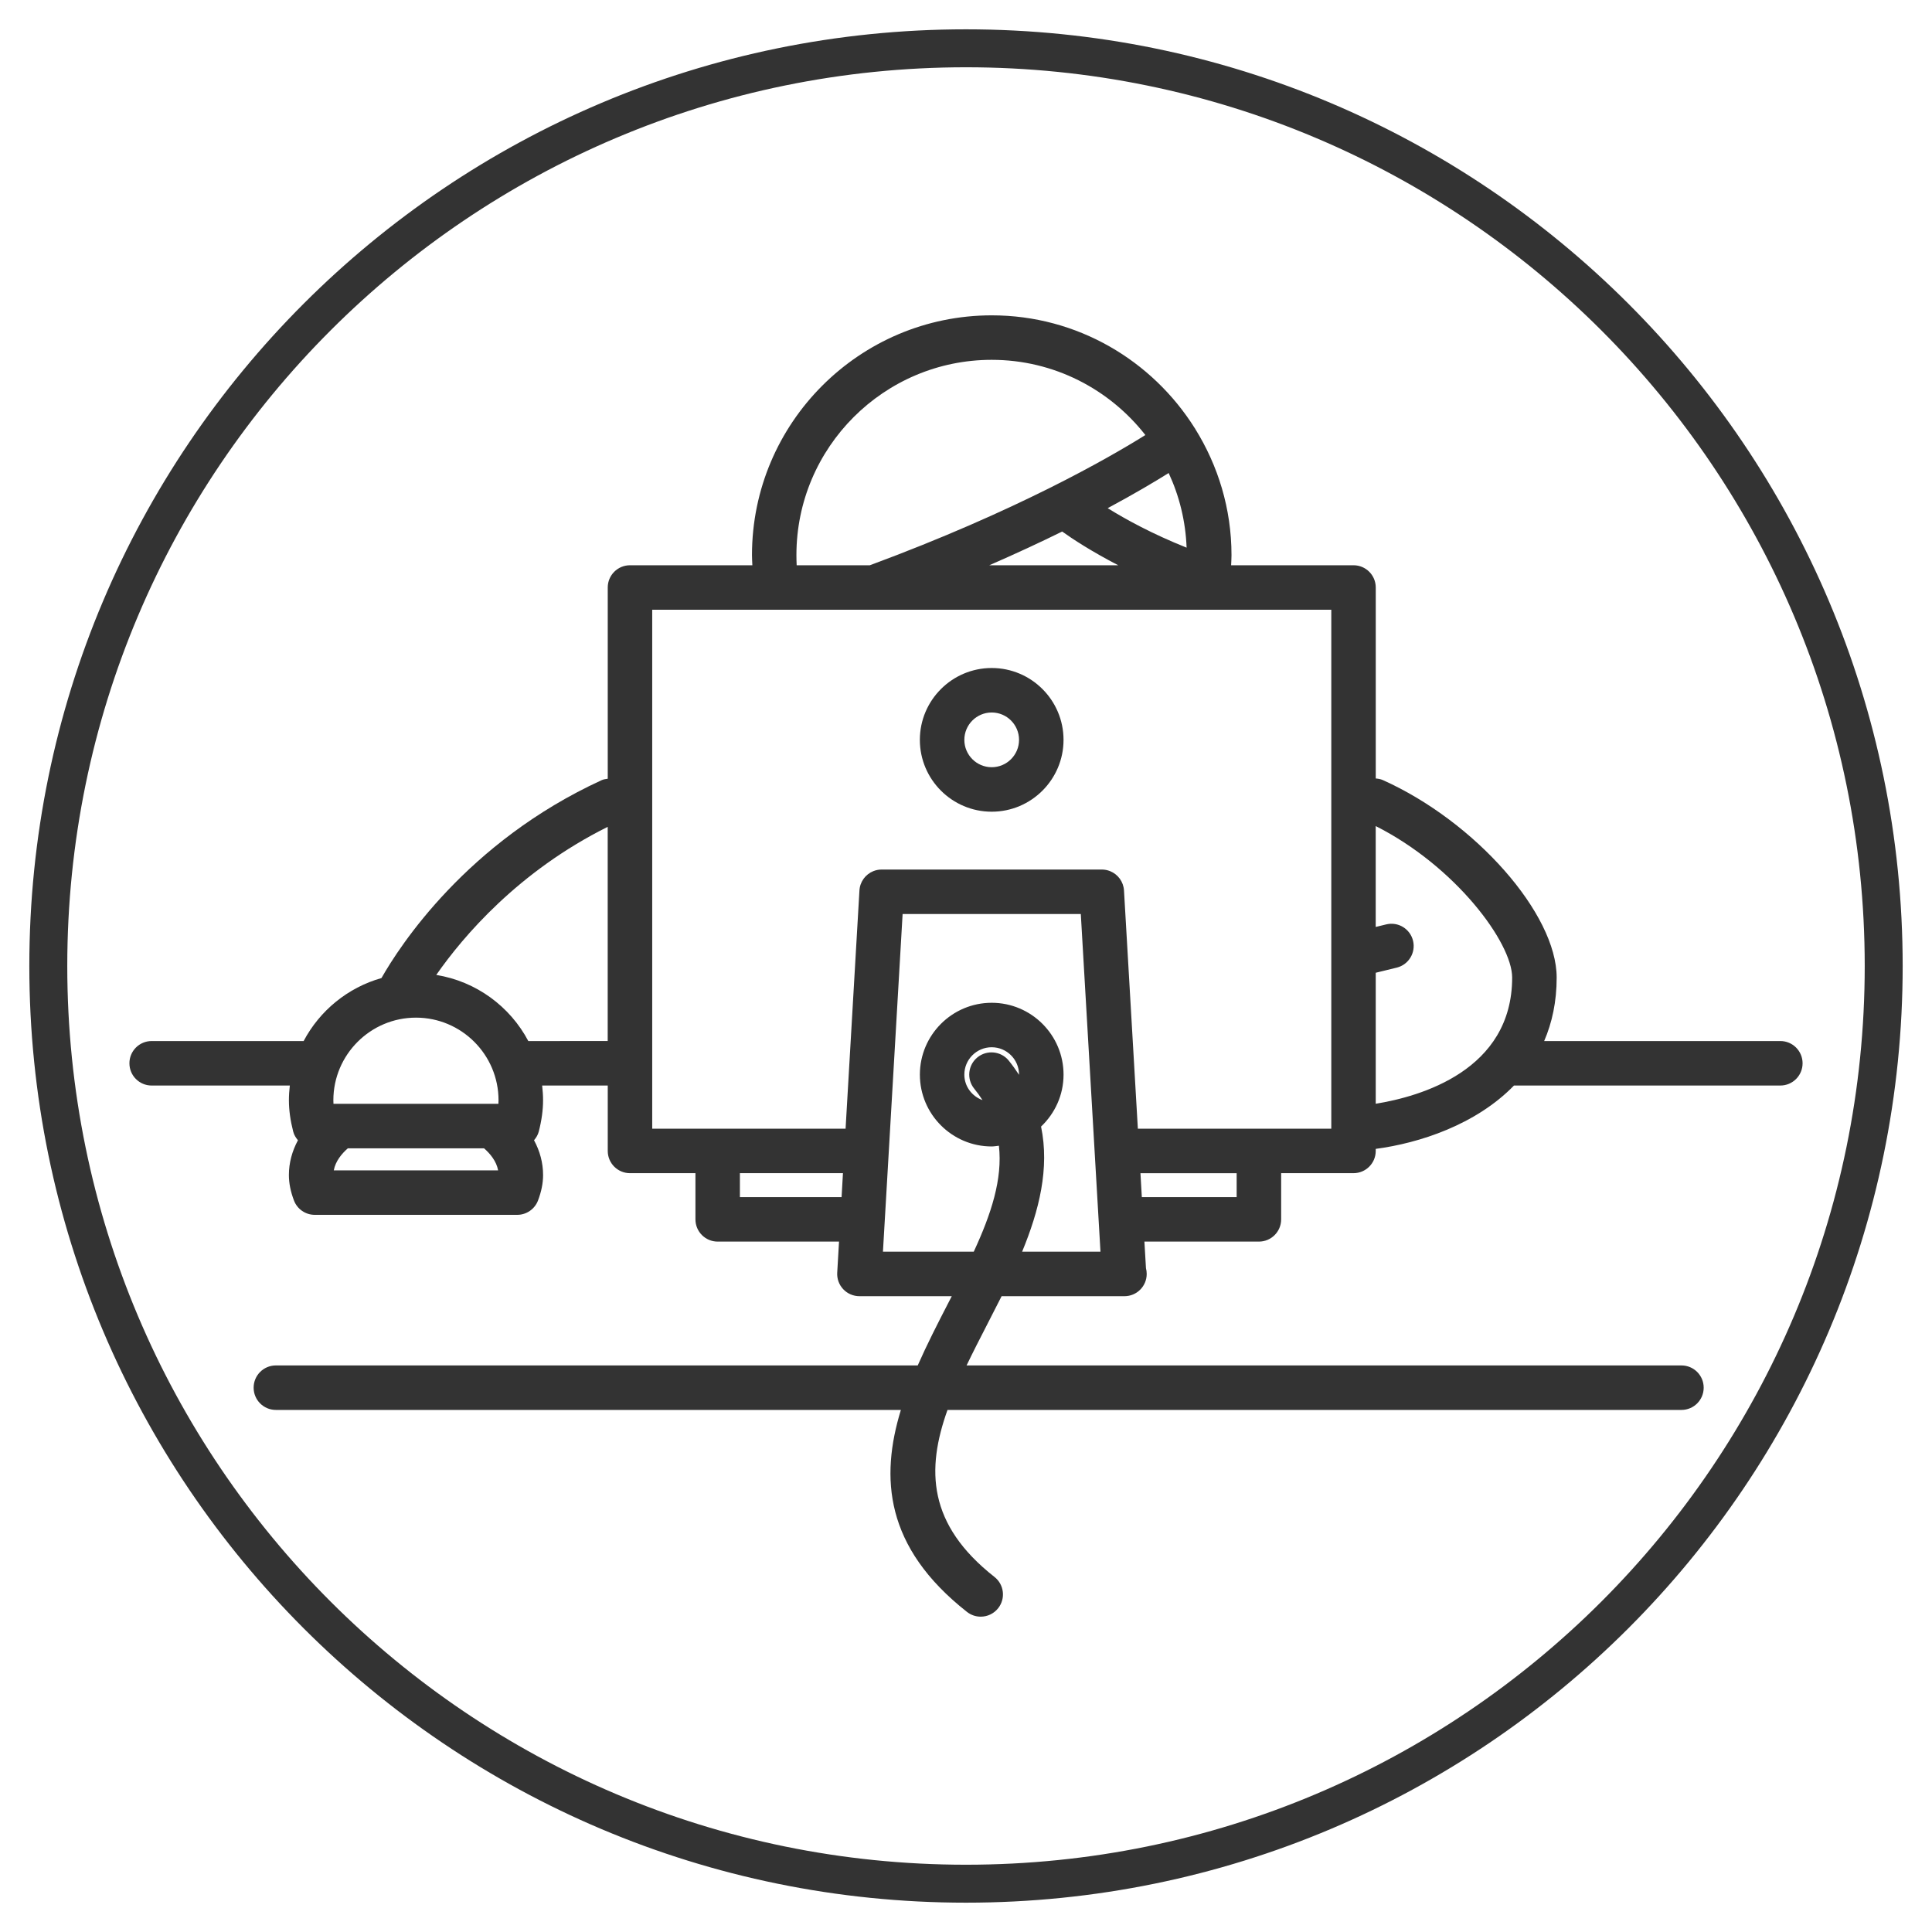
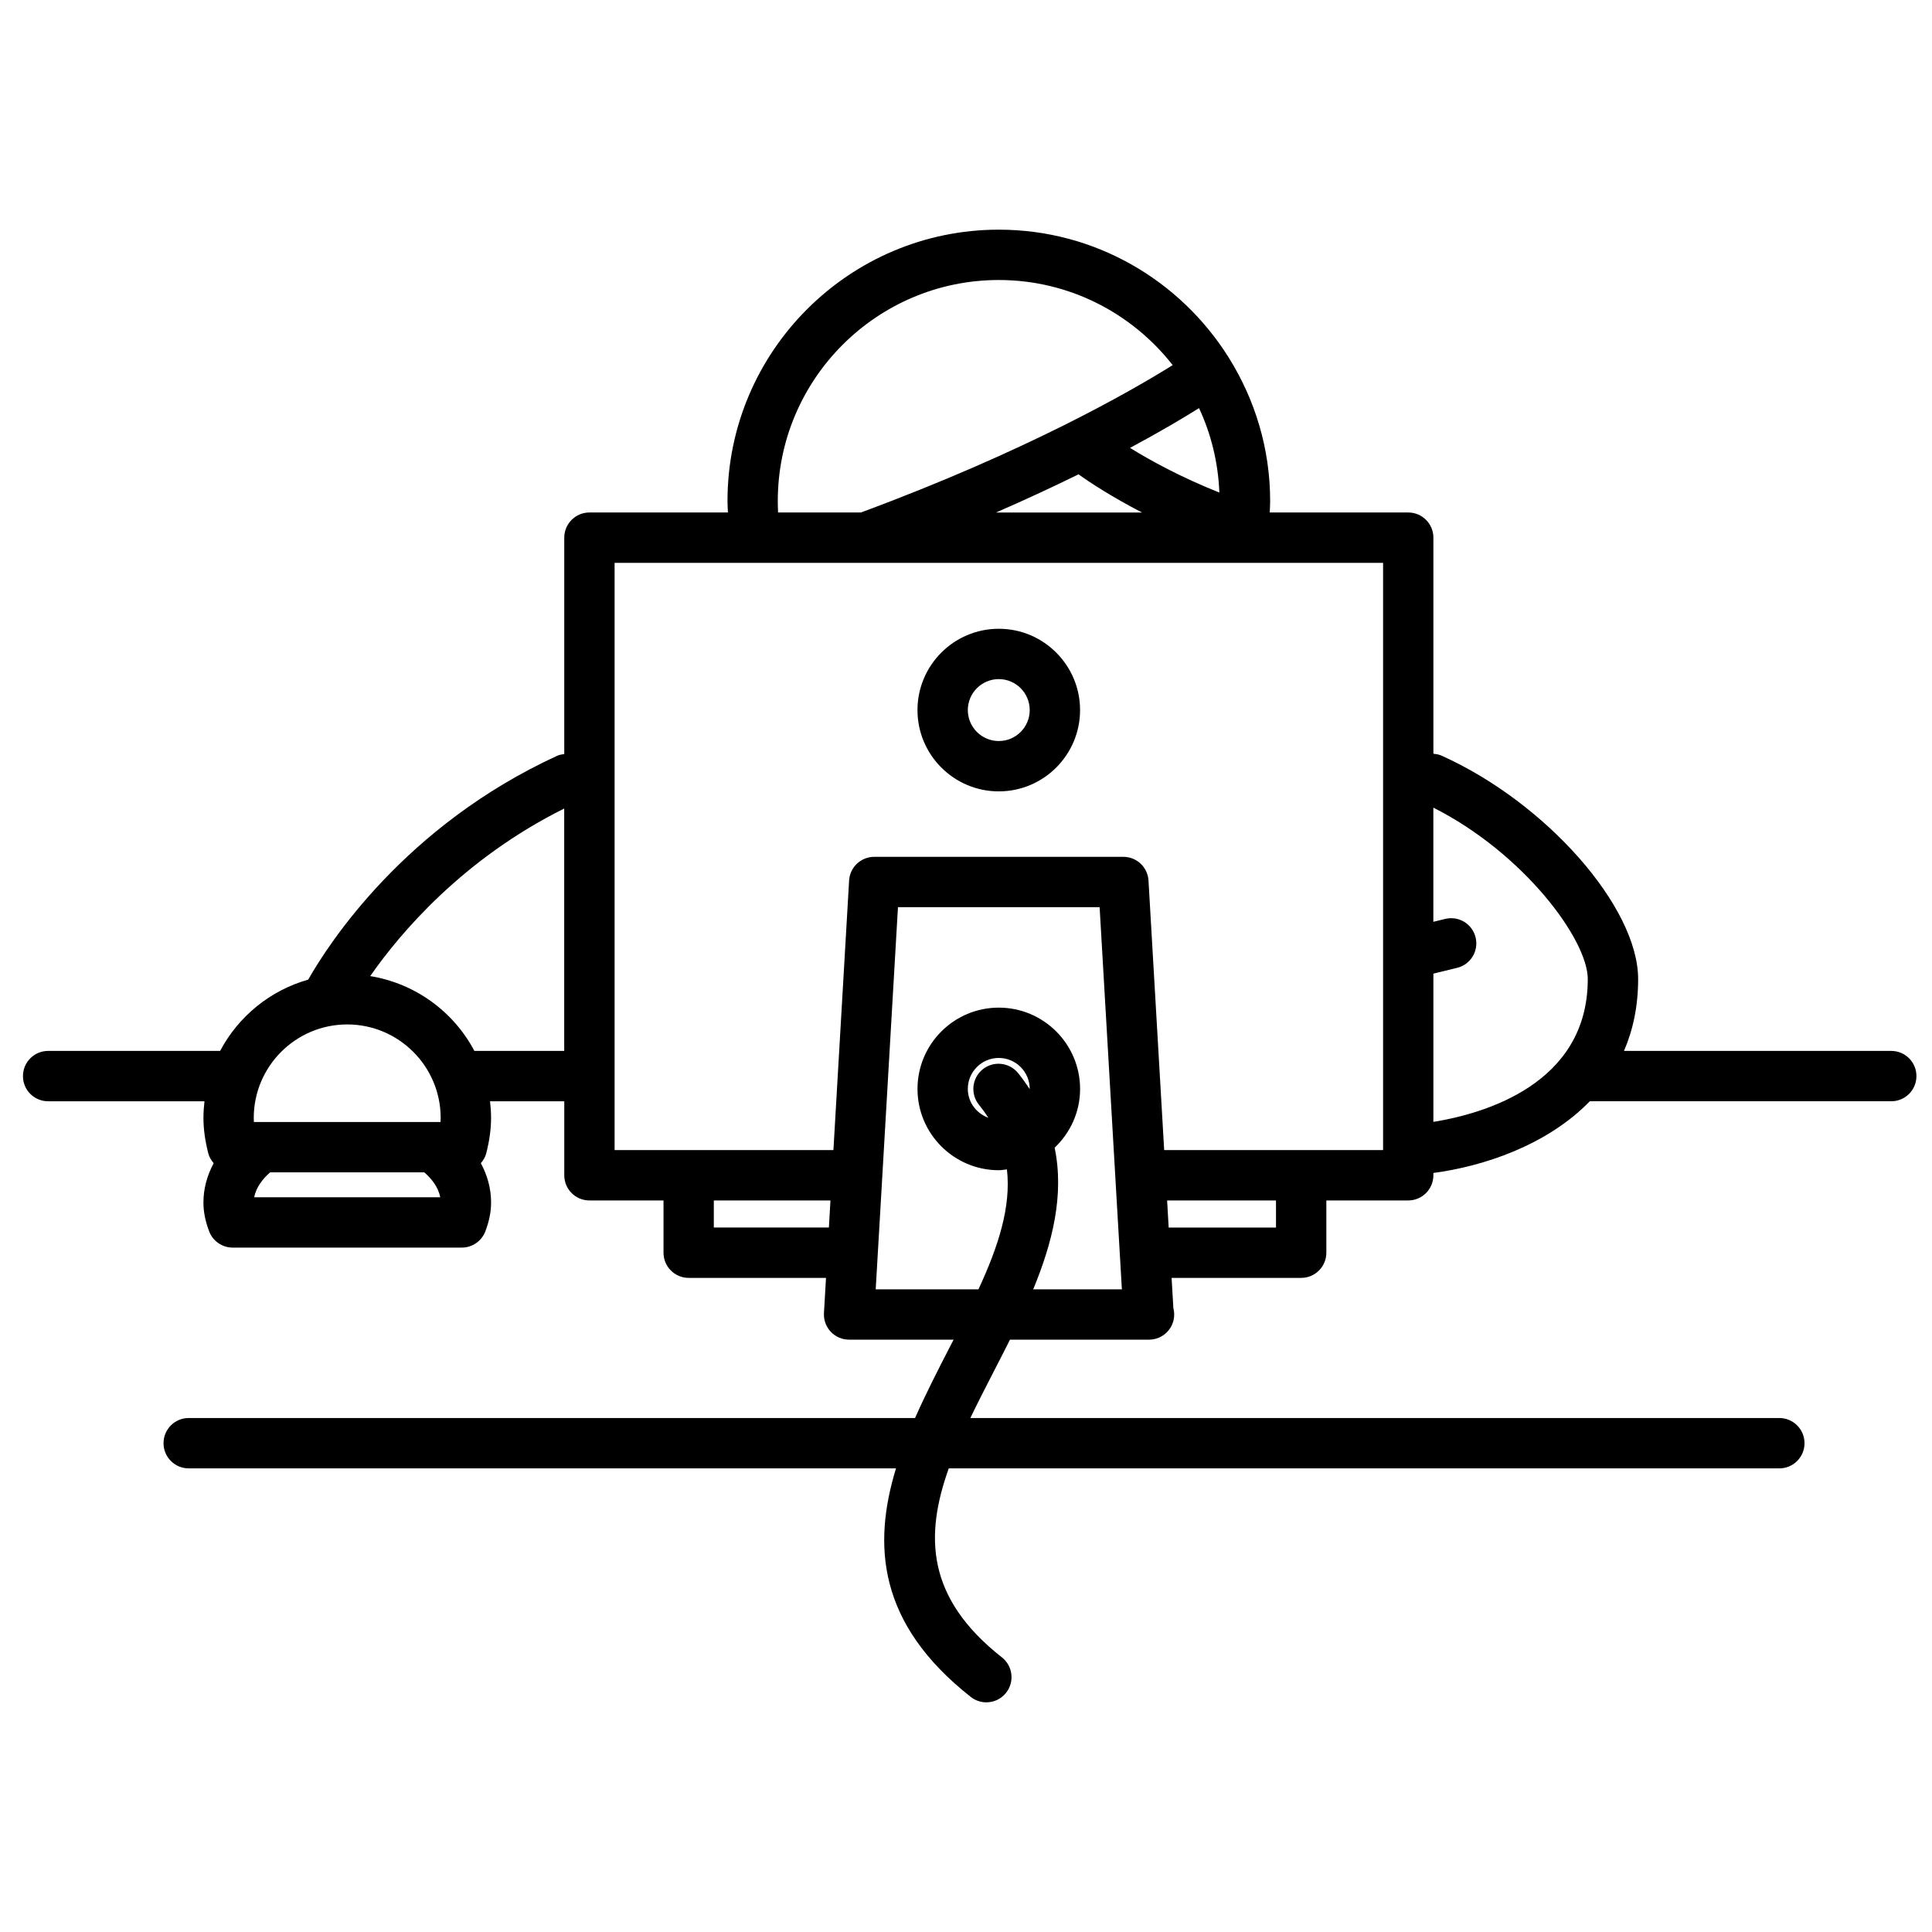
- <svg xmlns="http://www.w3.org/2000/svg" version="1.1" x="0px" y="0px" width="560px" height="560px" viewBox="0 0 560 560" enable-background="new 0 0 560 560" xml:space="preserve">
-   <g id="Calque_2">
-     <circle fill="none" stroke="#333333" stroke-width="11" stroke-miterlimit="10" cx="280" cy="280" r="266" />
-   </g>
-   <g id="Calque_1">
+ <svg xmlns="http://www.w3.org/2000/svg" version="1.1" id="Calque_1" x="0px" y="0px" width="560px" height="560px" viewBox="0 0 560 560" enable-background="new 0 0 560 560" xml:space="preserve">
+   <g id="Calque_1_1_">
    <g>
-       <path fill="#333333" d="M516.04,301.751h-68.455c2.289-5.307,3.624-11.399,3.624-18.402c0-18.44-23.541-45.185-50.376-57.236    c-0.671-0.303-1.374-0.406-2.064-0.47V170.29c0-3.565-2.883-6.448-6.448-6.448h-35.475c0.045-0.98,0.11-1.967,0.11-2.94    c0-13.45-3.907-25.984-10.548-36.636c-0.032-0.045-0.032-0.103-0.064-0.148c-0.013-0.019-0.038-0.032-0.058-0.051    c-12.309-19.582-34.037-32.664-58.822-32.664c-38.318,0-69.499,31.181-69.499,69.499c0,0.974,0.071,1.96,0.11,2.94h-35.469    c-3.565,0-6.448,2.883-6.448,6.448v55.431c-0.587,0.091-1.173,0.148-1.747,0.406c-39.163,17.957-58.629,48.19-63.839,57.365    c-9.769,2.766-17.899,9.446-22.561,18.26H43.961c-3.565,0-6.448,2.883-6.448,6.448s2.883,6.448,6.448,6.448h40.046    c-0.161,1.399-0.264,2.818-0.264,4.262c0,2.843,0.406,5.822,1.245,9.091c0.245,0.967,0.76,1.78,1.374,2.508    c-1.702,3.16-2.624,6.557-2.624,10.078c0,2.354,0.477,4.758,1.463,7.369c0.942,2.515,3.353,4.172,6.035,4.172h58.68    c2.682,0,5.087-1.664,6.035-4.172c0.98-2.605,1.463-5.01,1.463-7.369c0-3.527-0.916-6.924-2.624-10.084    c0.612-0.722,1.128-1.541,1.374-2.502c0.838-3.269,1.245-6.248,1.245-9.091c0-1.444-0.103-2.862-0.264-4.262h19.014v18.956    c0,3.565,2.883,6.448,6.448,6.448h18.969v13.385c0,3.565,2.883,6.448,6.448,6.448h35.172l-0.523,9.001    c-0.11,1.773,0.529,3.514,1.747,4.803c1.219,1.289,2.915,2.018,4.693,2.018h26.765c-0.348,0.677-0.69,1.348-1.044,2.024    c-3.031,5.874-6.119,11.915-8.827,18.047H79.965c-3.565,0-6.448,2.883-6.448,6.448s2.883,6.448,6.448,6.448h181.16    c-6.003,19.614-4.7,39.769,19.156,58.545c1.186,0.929,2.585,1.38,3.978,1.38c1.915,0,3.804-0.845,5.074-2.463    c2.199-2.798,1.721-6.848-1.083-9.052c-19.375-15.236-19.794-31.123-13.611-48.409h212.735c3.565,0,6.448-2.883,6.448-6.448    s-2.883-6.448-6.448-6.448H280.165c1.909-3.965,3.978-8.002,6.105-12.134c1.348-2.612,2.708-5.262,4.049-7.938h35.482    c0.051,0.006,0.103,0.006,0.129,0c3.565,0,6.448-2.883,6.448-6.448c0-0.574-0.071-1.128-0.213-1.657l-0.451-7.718H364.9    c3.565,0,6.448-2.883,6.448-6.448V340.05h20.967c3.565,0,6.448-2.883,6.448-6.448v-0.593c12.631-1.67,28.989-6.977,40.072-18.363    h77.204c3.565,0,6.448-2.883,6.448-6.448S519.606,301.751,516.04,301.751z M343.945,158.742    c-10.039-4.017-17.673-8.221-22.876-11.445c7.821-4.198,13.714-7.711,17.673-10.188    C341.824,143.732,343.649,151.037,343.945,158.742z M307.877,154.067c3.024,2.172,8.505,5.764,16.255,9.781h-37.396    C294.582,160.432,301.63,157.143,307.877,154.067z M230.846,160.902c0-31.213,25.391-56.604,56.604-56.604    c18.086,0,34.172,8.556,44.54,21.799c-10.696,6.687-37.467,22.064-79.854,37.745h-21.219    C230.873,162.856,230.846,161.882,230.846,160.902z M120.566,294.968c13.198,0,23.934,10.742,23.934,23.941    c0,0.348-0.013,0.69-0.032,1.044h-1.928H98.586h-1.928c-0.019-0.355-0.032-0.696-0.032-1.044    C96.632,305.71,107.374,294.968,120.566,294.968z M96.748,339.237c0.49-2.695,2.366-4.894,4.068-6.383h39.498    c1.702,1.49,3.578,3.681,4.068,6.383H96.748z M153.133,301.751c-5.3-10.026-15.094-17.286-26.68-19.163    c7.815-11.213,23.856-30.059,49.692-42.922v62.084L153.133,301.751L153.133,301.751z M214.457,340.05h29.879l-0.4,6.937h-29.472    v-6.937H214.457z M296.264,362.817c4.92-11.909,8.008-24.185,5.493-36.274c3.997-3.798,6.518-9.123,6.518-15.055    c0-11.483-9.343-20.826-20.826-20.826c-11.477,0-20.819,9.343-20.819,20.826c0,11.477,9.343,20.819,20.819,20.819    c0.716,0,1.393-0.142,2.089-0.213c1.103,9.646-2.25,19.833-7.292,30.717h-26.32l0.909-15.565l0.774-13.27c0,0,0,0,0-0.006l0,0    l4.017-69.035h51.652l4.017,69.035l0,0c0,0,0,0,0,0.006l0.774,13.27l0.909,15.565h-22.715L296.264,362.817L296.264,362.817z     M295.369,311.532c-0.909-1.374-1.876-2.747-2.979-4.113c-2.25-2.766-6.312-3.179-9.072-0.942    c-2.766,2.25-3.179,6.312-0.942,9.072c0.896,1.103,1.689,2.205,2.405,3.321c-3.05-1.103-5.262-3.965-5.262-7.389    c0-4.378,3.559-7.93,7.924-7.93c4.378,0,7.931,3.559,7.931,7.93C295.381,311.5,295.369,311.513,295.369,311.532z M358.452,346.995    h-27.487l-0.4-6.937h27.886V346.995z M385.868,327.155h-20.967h-35.088l-4.017-69.042c-0.148-2.553-1.773-4.693-4.017-5.603    c-0.748-0.303-1.567-0.47-2.418-0.47h-63.813c-0.851,0-1.67,0.167-2.418,0.47c-2.244,0.909-3.869,3.044-4.017,5.603l-4.017,69.042    h-37.08h-18.969V176.738h36.062h124.705h36.068v150.417H385.868z M398.764,319.927v-37.97l6.08-1.483    c3.456-0.845,5.577-4.333,4.733-7.796c-0.845-3.456-4.307-5.584-7.796-4.733l-3.024,0.735v-29.24    c23.115,11.664,39.55,33.792,39.55,43.909C438.313,310.307,411.62,317.851,398.764,319.927z" />
-       <path fill="#333333" d="M287.451,193.624c-11.483,0-20.826,9.343-20.826,20.826s9.343,20.826,20.826,20.826    c11.477,0,20.819-9.343,20.819-20.826S298.934,193.624,287.451,193.624z M287.451,222.38c-4.378,0-7.931-3.559-7.931-7.931    c0-4.371,3.559-7.93,7.931-7.93s7.924,3.559,7.924,7.93C295.375,218.822,291.823,222.38,287.451,222.38z" />
+       <path d="M548.191,304.614h-77.469c2.59-6.006,4.101-12.9,4.101-20.825c0-20.868-26.641-51.135-57.009-64.772    c-0.759-0.343-1.555-0.459-2.336-0.532v-62.641c0-4.034-3.263-7.297-7.297-7.297h-40.146c0.051-1.109,0.124-2.226,0.124-3.327    c0-15.221-4.421-29.405-11.937-41.46c-0.036-0.051-0.036-0.117-0.072-0.167c-0.015-0.021-0.043-0.036-0.066-0.058    c-13.93-22.16-38.519-36.965-66.567-36.965c-43.363,0-78.65,35.287-78.65,78.65c0,1.102,0.08,2.218,0.124,3.327h-40.139    c-4.034,0-7.297,3.263-7.297,7.297v62.73c-0.664,0.103-1.327,0.167-1.977,0.459c-44.32,20.321-66.349,54.535-72.245,64.918    c-11.055,3.13-20.256,10.69-25.532,20.664h-49.85c-4.034,0-7.297,3.263-7.297,7.297s3.263,7.297,7.297,7.297h45.319    c-0.182,1.583-0.299,3.189-0.299,4.823c0,3.217,0.459,6.589,1.409,10.288c0.277,1.094,0.86,2.014,1.555,2.838    c-1.926,3.576-2.97,7.42-2.97,11.405c0,2.664,0.54,5.384,1.656,8.339c1.066,2.846,3.794,4.721,6.83,4.721h66.407    c3.035,0,5.757-1.883,6.83-4.721c1.109-2.948,1.656-5.67,1.656-8.339c0-3.991-1.037-7.836-2.969-11.412    c0.693-0.817,1.277-1.744,1.555-2.831c0.948-3.699,1.409-7.071,1.409-10.288c0-1.634-0.117-3.239-0.299-4.823h21.518v21.452    c0,4.034,3.263,7.297,7.297,7.297h21.467v15.147c0,4.034,3.263,7.297,7.297,7.297h39.803l-0.592,10.186    c-0.124,2.006,0.599,3.977,1.977,5.435c1.38,1.459,3.299,2.284,5.311,2.284h30.289c-0.394,0.766-0.781,1.525-1.181,2.29    c-3.43,6.647-6.925,13.484-9.989,20.423H54.697c-4.034,0-7.297,3.263-7.297,7.297s3.263,7.297,7.297,7.297h205.014    c-6.793,22.197-5.319,45.005,21.678,66.254c1.342,1.051,2.925,1.562,4.502,1.562c2.167,0,4.305-0.956,5.742-2.787    c2.489-3.166,1.948-7.75-1.226-10.244c-21.926-17.242-22.4-35.221-15.403-54.783h240.746c4.034,0,7.297-3.263,7.297-7.297    c0-4.034-3.263-7.297-7.297-7.297H281.258c2.16-4.487,4.502-9.056,6.909-13.732c1.526-2.956,3.065-5.955,4.582-8.983h40.154    c0.058,0.007,0.117,0.007,0.146,0c4.034,0,7.297-3.263,7.297-7.297c0-0.65-0.08-1.276-0.241-1.875l-0.51-8.734h37.556    c4.034,0,7.297-3.263,7.297-7.297v-15.149h23.728c4.034,0,7.297-3.263,7.297-7.297v-0.671c14.294-1.89,32.806-7.896,45.348-20.781    h87.37c4.034,0,7.297-3.263,7.297-7.297C555.487,307.875,552.227,304.614,548.191,304.614z M353.436,142.775    c-11.361-4.546-20-9.303-25.888-12.952c8.851-4.751,15.52-8.726,20-11.529C351.036,125.788,353.101,134.055,353.436,142.775z     M312.619,137.484c3.422,2.458,9.625,6.523,18.395,11.069h-42.32C297.573,144.687,305.549,140.965,312.619,137.484z     M225.445,145.219c0-35.323,28.734-64.057,64.057-64.057c20.467,0,38.671,9.683,50.405,24.669    c-12.104,7.567-42.4,24.969-90.369,42.715h-24.013C225.476,147.43,225.445,146.328,225.445,145.219z M100.644,296.938    c14.936,0,27.085,12.156,27.085,27.093c0,0.394-0.015,0.781-0.036,1.181h-2.182H75.77h-2.182    c-0.021-0.402-0.036-0.788-0.036-1.181C73.559,309.094,85.715,296.938,100.644,296.938z M73.69,347.036    c0.555-3.05,2.678-5.538,4.604-7.223h44.699c1.926,1.686,4.049,4.166,4.604,7.223H73.69z M137.499,304.614    c-5.998-11.346-17.081-19.562-30.193-21.686c8.844-12.689,26.997-34.017,56.235-48.574v70.259L137.499,304.614L137.499,304.614z     M206.898,347.956h33.813l-0.453,7.85h-33.353v-7.85H206.898z M299.477,373.721c5.568-13.477,9.062-27.369,6.216-41.05    c4.523-4.298,7.376-10.324,7.376-17.037c0-12.995-10.573-23.568-23.568-23.568c-12.988,0-23.56,10.573-23.56,23.568    c0,12.988,10.573,23.56,23.56,23.56c0.81,0,1.576-0.161,2.364-0.241c1.248,10.916-2.546,22.444-8.252,34.762h-29.786l1.029-17.615    l0.876-15.017c0,0,0,0,0-0.007l0,0l4.546-78.125h58.453l4.546,78.125l0,0c0,0,0,0,0,0.007l0.876,15.017l1.029,17.615h-25.706    L299.477,373.721L299.477,373.721z M298.464,315.683c-1.029-1.555-2.123-3.109-3.371-4.655c-2.546-3.13-7.143-3.598-10.267-1.066    c-3.13,2.546-3.598,7.143-1.066,10.267c1.014,1.248,1.911,2.495,2.722,3.758c-3.452-1.248-5.955-4.487-5.955-8.362    c0-4.954,4.028-8.974,8.967-8.974c4.954,0,8.975,4.028,8.975,8.974C298.477,315.647,298.464,315.661,298.464,315.683z     M369.853,355.815h-31.106l-0.453-7.85h31.558v7.85H369.853z M400.879,333.363h-23.728h-39.708l-4.546-78.133    c-0.168-2.889-2.006-5.311-4.546-6.341c-0.846-0.343-1.773-0.532-2.736-0.532H253.4c-0.963,0-1.89,0.189-2.736,0.532    c-2.539,1.029-4.378,3.445-4.546,6.341l-4.546,78.133h-41.962h-21.467V163.14h40.81h141.125h40.817v170.223L400.879,333.363    L400.879,333.363z M415.473,325.183v-42.97l6.881-1.678c3.911-0.956,6.311-4.904,5.356-8.823    c-0.956-3.911-4.874-6.319-8.823-5.356l-3.422,0.832v-33.09c26.159,13.2,44.758,38.241,44.758,49.691    C460.23,314.296,430.022,322.834,415.473,325.183z" />
+       <path d="M289.503,182.25c-12.995,0-23.568,10.573-23.568,23.568s10.573,23.568,23.568,23.568c12.988,0,23.56-10.573,23.56-23.568    S302.498,182.25,289.503,182.25z M289.503,214.792c-4.954,0-8.975-4.028-8.975-8.975c0-4.947,4.028-8.974,8.975-8.974    c4.948,0,8.967,4.028,8.967,8.974C298.471,210.765,294.451,214.792,289.503,214.792z" />
    </g>
  </g>
</svg>
